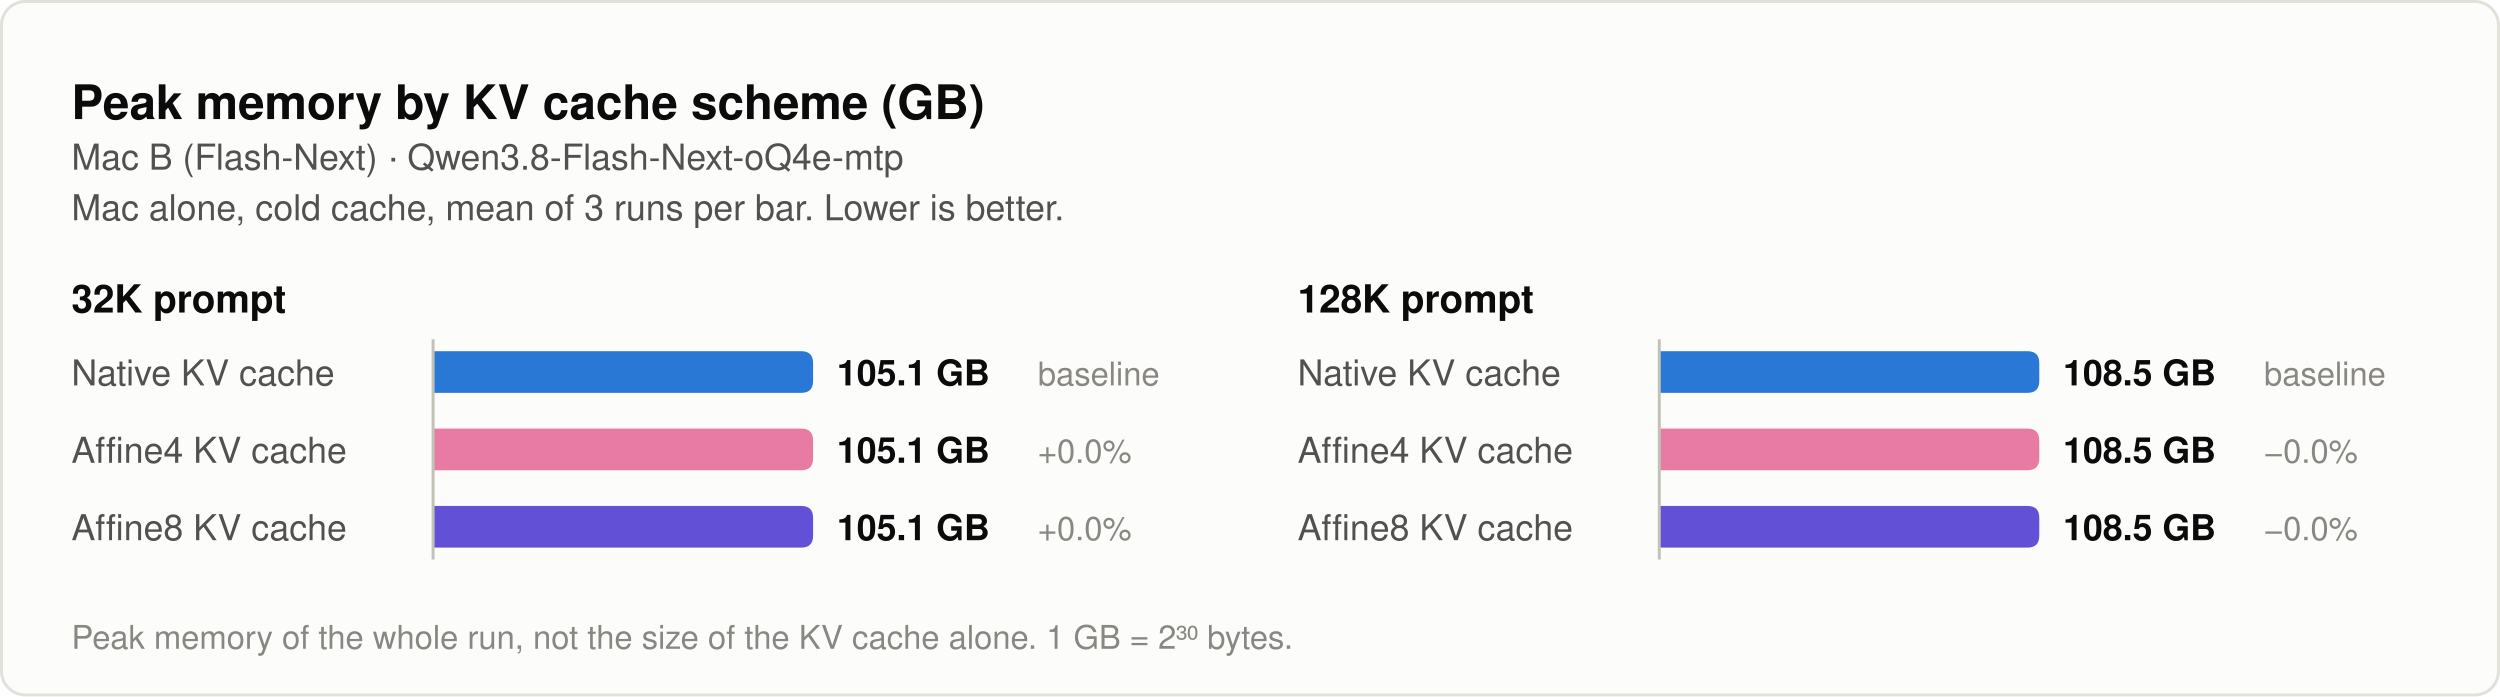
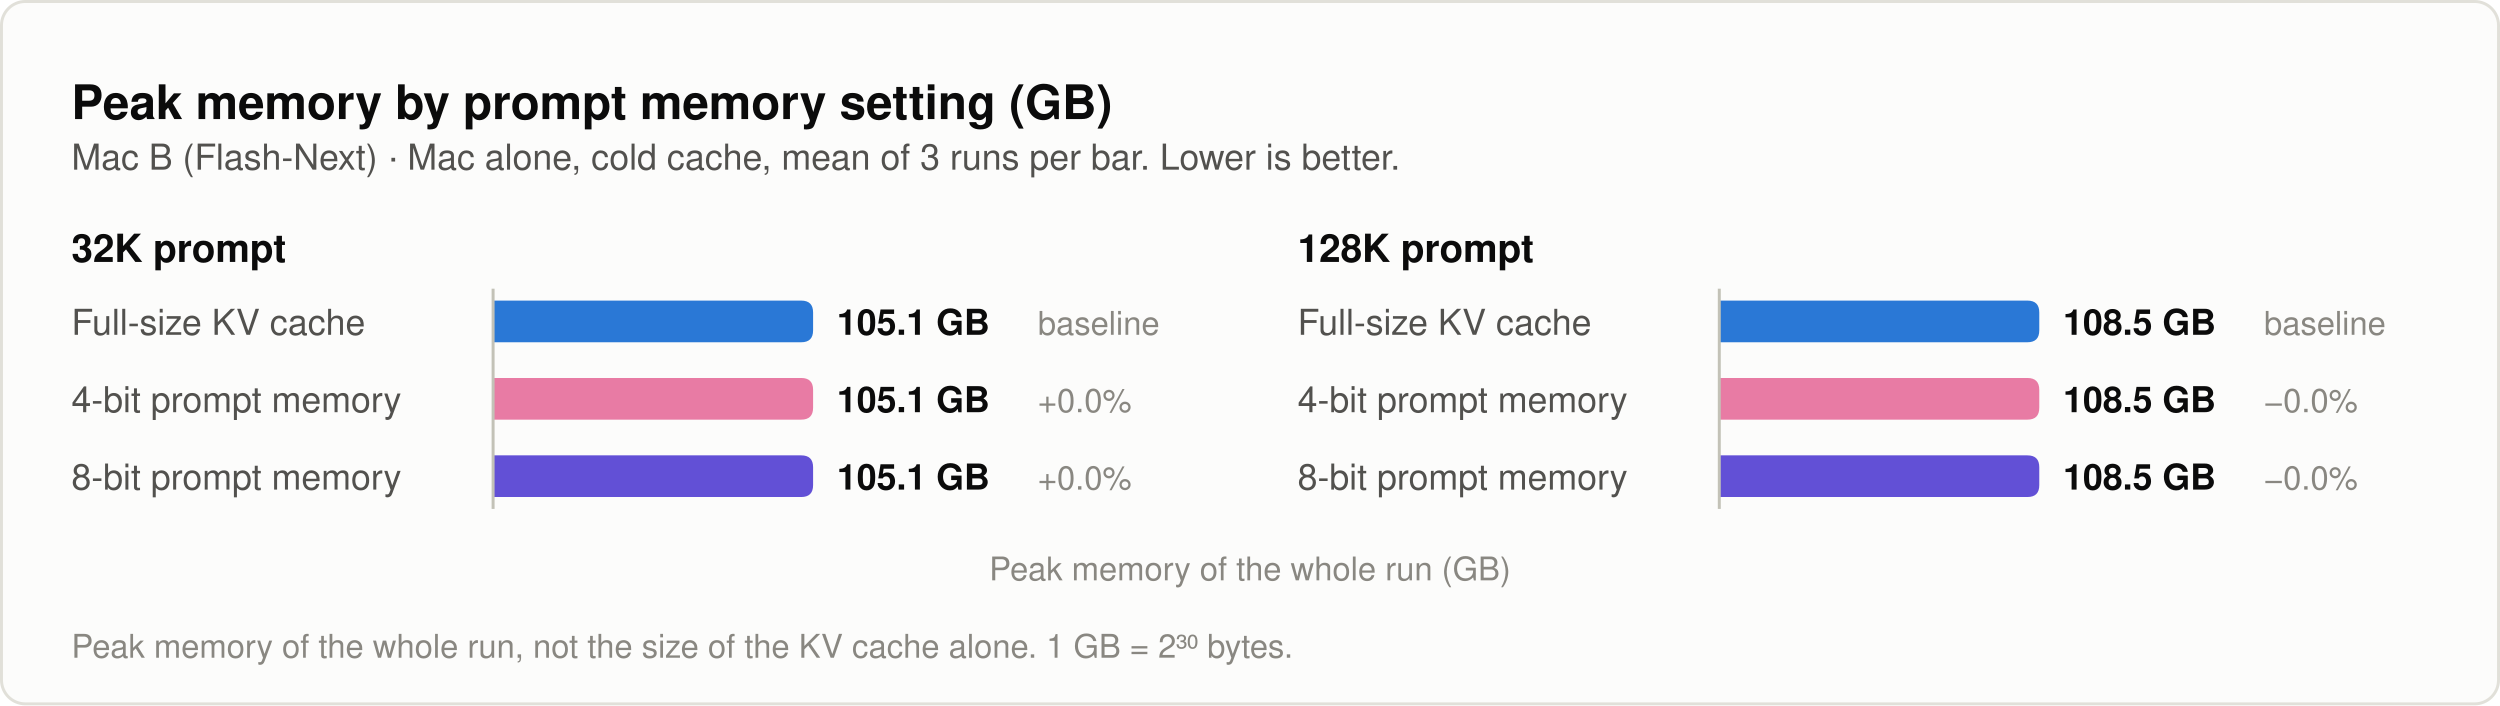
- <svg xmlns="http://www.w3.org/2000/svg" width="840" height="234" viewBox="0 0 840 234" role="img" aria-label="Peak memory by KV cache scheme (GB) Mac B (Flash-Next) · Qwen3.8-Flash-Next-oQ4e-mtp Mac alone, cold cache, mean of 3 runs per bar. Lower is better." font-family="system-ui, -apple-system, 'Segoe UI', Helvetica, Arial, sans-serif">
-   <rect x="0.5" y="0.5" width="839" height="233" fill="#fcfcfb" rx="8" stroke="#e1e0d9" stroke-width="1" />
-   <text x="24" y="40" font-size="16" fill="#0b0b0b" font-weight="600">Peak memory by KV cache scheme (GB)</text>
-   <text x="24" y="57" font-size="12" fill="#52514e">Mac B (Flash-Next) · Qwen3.8-Flash-Next-oQ4e-mtp</text>
-   <text x="24" y="74" font-size="12" fill="#52514e">Mac alone, cold cache, mean of 3 runs per bar. Lower is better.</text>
-   <text x="24" y="105" font-size="13" fill="#0b0b0b" font-weight="600">32K prompt</text>
-   <text x="24" y="129.5" font-size="12" fill="#52514e">Native KV cache</text>
-   <path d="M145.52,118 H269.2 Q273.2,118 273.2,122 V128 Q273.2,132 269.2,132 H145.52 Z" fill="#2a78d6" />
-   <text x="281.2" y="129.5" font-size="12" fill="#0b0b0b" font-weight="600">105.1 GB</text>
-   <text x="348.72" y="129.5" font-size="11" fill="#898781">baseline</text>
-   <text x="24" y="155.5" font-size="12" fill="#52514e">Affine4 KV cache</text>
-   <path d="M145.52,144 H269.2 Q273.2,144 273.2,148 V154 Q273.2,158 269.2,158 H145.52 Z" fill="#e87ba4" />
-   <text x="281.2" y="155.5" font-size="12" fill="#0b0b0b" font-weight="600">105.1 GB</text>
-   <text x="348.72" y="155.5" font-size="11" fill="#898781">+0.0%</text>
-   <text x="24" y="181.5" font-size="12" fill="#52514e">Affine8 KV cache</text>
-   <path d="M145.52,170 H269.2 Q273.2,170 273.2,174 V180 Q273.2,184 269.2,184 H145.52 Z" fill="#6250d6" />
-   <text x="281.2" y="181.5" font-size="12" fill="#0b0b0b" font-weight="600">105.1 GB</text>
-   <text x="348.72" y="181.5" font-size="11" fill="#898781">+0.0%</text>
-   <line x1="145.52" y1="114" x2="145.52" y2="188" stroke="#c3c2b7" stroke-width="1" />
-   <text x="436" y="105" font-size="13" fill="#0b0b0b" font-weight="600">128K prompt</text>
-   <text x="436" y="129.5" font-size="12" fill="#52514e">Native KV cache</text>
-   <path d="M557.52,118 H681.2 Q685.2,118 685.2,122 V128 Q685.2,132 681.2,132 H557.52 Z" fill="#2a78d6" />
-   <text x="693.2" y="129.5" font-size="12" fill="#0b0b0b" font-weight="600">108.5 GB</text>
-   <text x="760.72" y="129.5" font-size="11" fill="#898781">baseline</text>
-   <text x="436" y="155.5" font-size="12" fill="#52514e">Affine4 KV cache</text>
-   <path d="M557.52,144 H681.2 Q685.2,144 685.2,148 V154 Q685.2,158 681.2,158 H557.52 Z" fill="#e87ba4" />
-   <text x="693.2" y="155.5" font-size="12" fill="#0b0b0b" font-weight="600">108.5 GB</text>
-   <text x="760.72" y="155.5" font-size="11" fill="#898781">−0.0%</text>
-   <text x="436" y="181.5" font-size="12" fill="#52514e">Affine8 KV cache</text>
-   <path d="M557.52,170 H681.2 Q685.2,170 685.2,174 V180 Q685.2,184 681.2,184 H557.52 Z" fill="#6250d6" />
-   <text x="693.2" y="181.5" font-size="12" fill="#0b0b0b" font-weight="600">108.5 GB</text>
-   <text x="760.72" y="181.5" font-size="11" fill="#898781">−0.0%</text>
-   <line x1="557.52" y1="114" x2="557.52" y2="188" stroke="#c3c2b7" stroke-width="1" />
-   <text x="24" y="218" font-size="11" fill="#898781">Peak memory of the whole run, not the size of the KV cache alone. 1 GB = 2³⁰ bytes.</text>
+ <svg xmlns="http://www.w3.org/2000/svg" width="840" height="237" viewBox="0 0 840 237" role="img" aria-label="Peak memory by prompt memory setting (GB) Mac B (Flash-Next) · Mac alone, cold cache, mean of 3 runs per bar. Lower is better." font-family="system-ui, -apple-system, 'Segoe UI', Helvetica, Arial, sans-serif">
+   <rect x="0.5" y="0.5" width="839" height="236" fill="#fcfcfb" rx="8" stroke="#e1e0d9" stroke-width="1" />
+   <text x="24" y="40" font-size="16" fill="#0b0b0b" font-weight="600">Peak memory by prompt memory setting (GB)</text>
+   <text x="24" y="57" font-size="12" fill="#52514e">Mac B (Flash-Next) · Mac alone, cold cache, mean of 3 runs per bar. Lower is better.</text>
+   <text x="24" y="88" font-size="13" fill="#0b0b0b" font-weight="600">32K prompt</text>
+   <text x="24" y="112.5" font-size="12" fill="#52514e">Full-size KV cache</text>
+   <path d="M165.68,101 H269.2 Q273.2,101 273.2,105 V111 Q273.2,115 269.2,115 H165.68 Z" fill="#2a78d6" />
+   <text x="281.2" y="112.5" font-size="12" fill="#0b0b0b" font-weight="600">105.1 GB</text>
+   <text x="348.72" y="112.5" font-size="11" fill="#898781">baseline</text>
+   <text x="24" y="138.5" font-size="12" fill="#52514e">4-bit prompt memory</text>
+   <path d="M165.68,127 H269.2 Q273.2,127 273.2,131 V137 Q273.2,141 269.2,141 H165.68 Z" fill="#e87ba4" />
+   <text x="281.2" y="138.5" font-size="12" fill="#0b0b0b" font-weight="600">105.1 GB</text>
+   <text x="348.72" y="138.5" font-size="11" fill="#898781">+0.0%</text>
+   <text x="24" y="164.5" font-size="12" fill="#52514e">8-bit prompt memory</text>
+   <path d="M165.68,153 H269.2 Q273.2,153 273.2,157 V163 Q273.2,167 269.2,167 H165.68 Z" fill="#6250d6" />
+   <text x="281.2" y="164.5" font-size="12" fill="#0b0b0b" font-weight="600">105.1 GB</text>
+   <text x="348.72" y="164.5" font-size="11" fill="#898781">+0.0%</text>
+   <line x1="165.68" y1="97" x2="165.68" y2="171" stroke="#c3c2b7" stroke-width="1" />
+   <text x="436" y="88" font-size="13" fill="#0b0b0b" font-weight="600">128K prompt</text>
+   <text x="436" y="112.5" font-size="12" fill="#52514e">Full-size KV cache</text>
+   <path d="M577.68,101 H681.2 Q685.2,101 685.2,105 V111 Q685.2,115 681.2,115 H577.68 Z" fill="#2a78d6" />
+   <text x="693.2" y="112.5" font-size="12" fill="#0b0b0b" font-weight="600">108.5 GB</text>
+   <text x="760.72" y="112.5" font-size="11" fill="#898781">baseline</text>
+   <text x="436" y="138.5" font-size="12" fill="#52514e">4-bit prompt memory</text>
+   <path d="M577.68,127 H681.2 Q685.2,127 685.2,131 V137 Q685.2,141 681.2,141 H577.68 Z" fill="#e87ba4" />
+   <text x="693.2" y="138.5" font-size="12" fill="#0b0b0b" font-weight="600">108.5 GB</text>
+   <text x="760.72" y="138.5" font-size="11" fill="#898781">−0.0%</text>
+   <text x="436" y="164.5" font-size="12" fill="#52514e">8-bit prompt memory</text>
+   <path d="M577.68,153 H681.2 Q685.2,153 685.2,157 V163 Q685.2,167 681.2,167 H577.68 Z" fill="#6250d6" />
+   <text x="693.2" y="164.5" font-size="12" fill="#0b0b0b" font-weight="600">108.5 GB</text>
+   <text x="760.72" y="164.5" font-size="11" fill="#898781">−0.0%</text>
+   <line x1="577.68" y1="97" x2="577.68" y2="171" stroke="#c3c2b7" stroke-width="1" />
+   <text x="420" y="195" font-size="11" fill="#898781" text-anchor="middle">Peak memory of the whole run (GB)</text>
+   <text x="24" y="221" font-size="11" fill="#898781">Peak memory of the whole run, not the size of the KV cache alone. 1 GB = 2³⁰ bytes.</text>
</svg>
